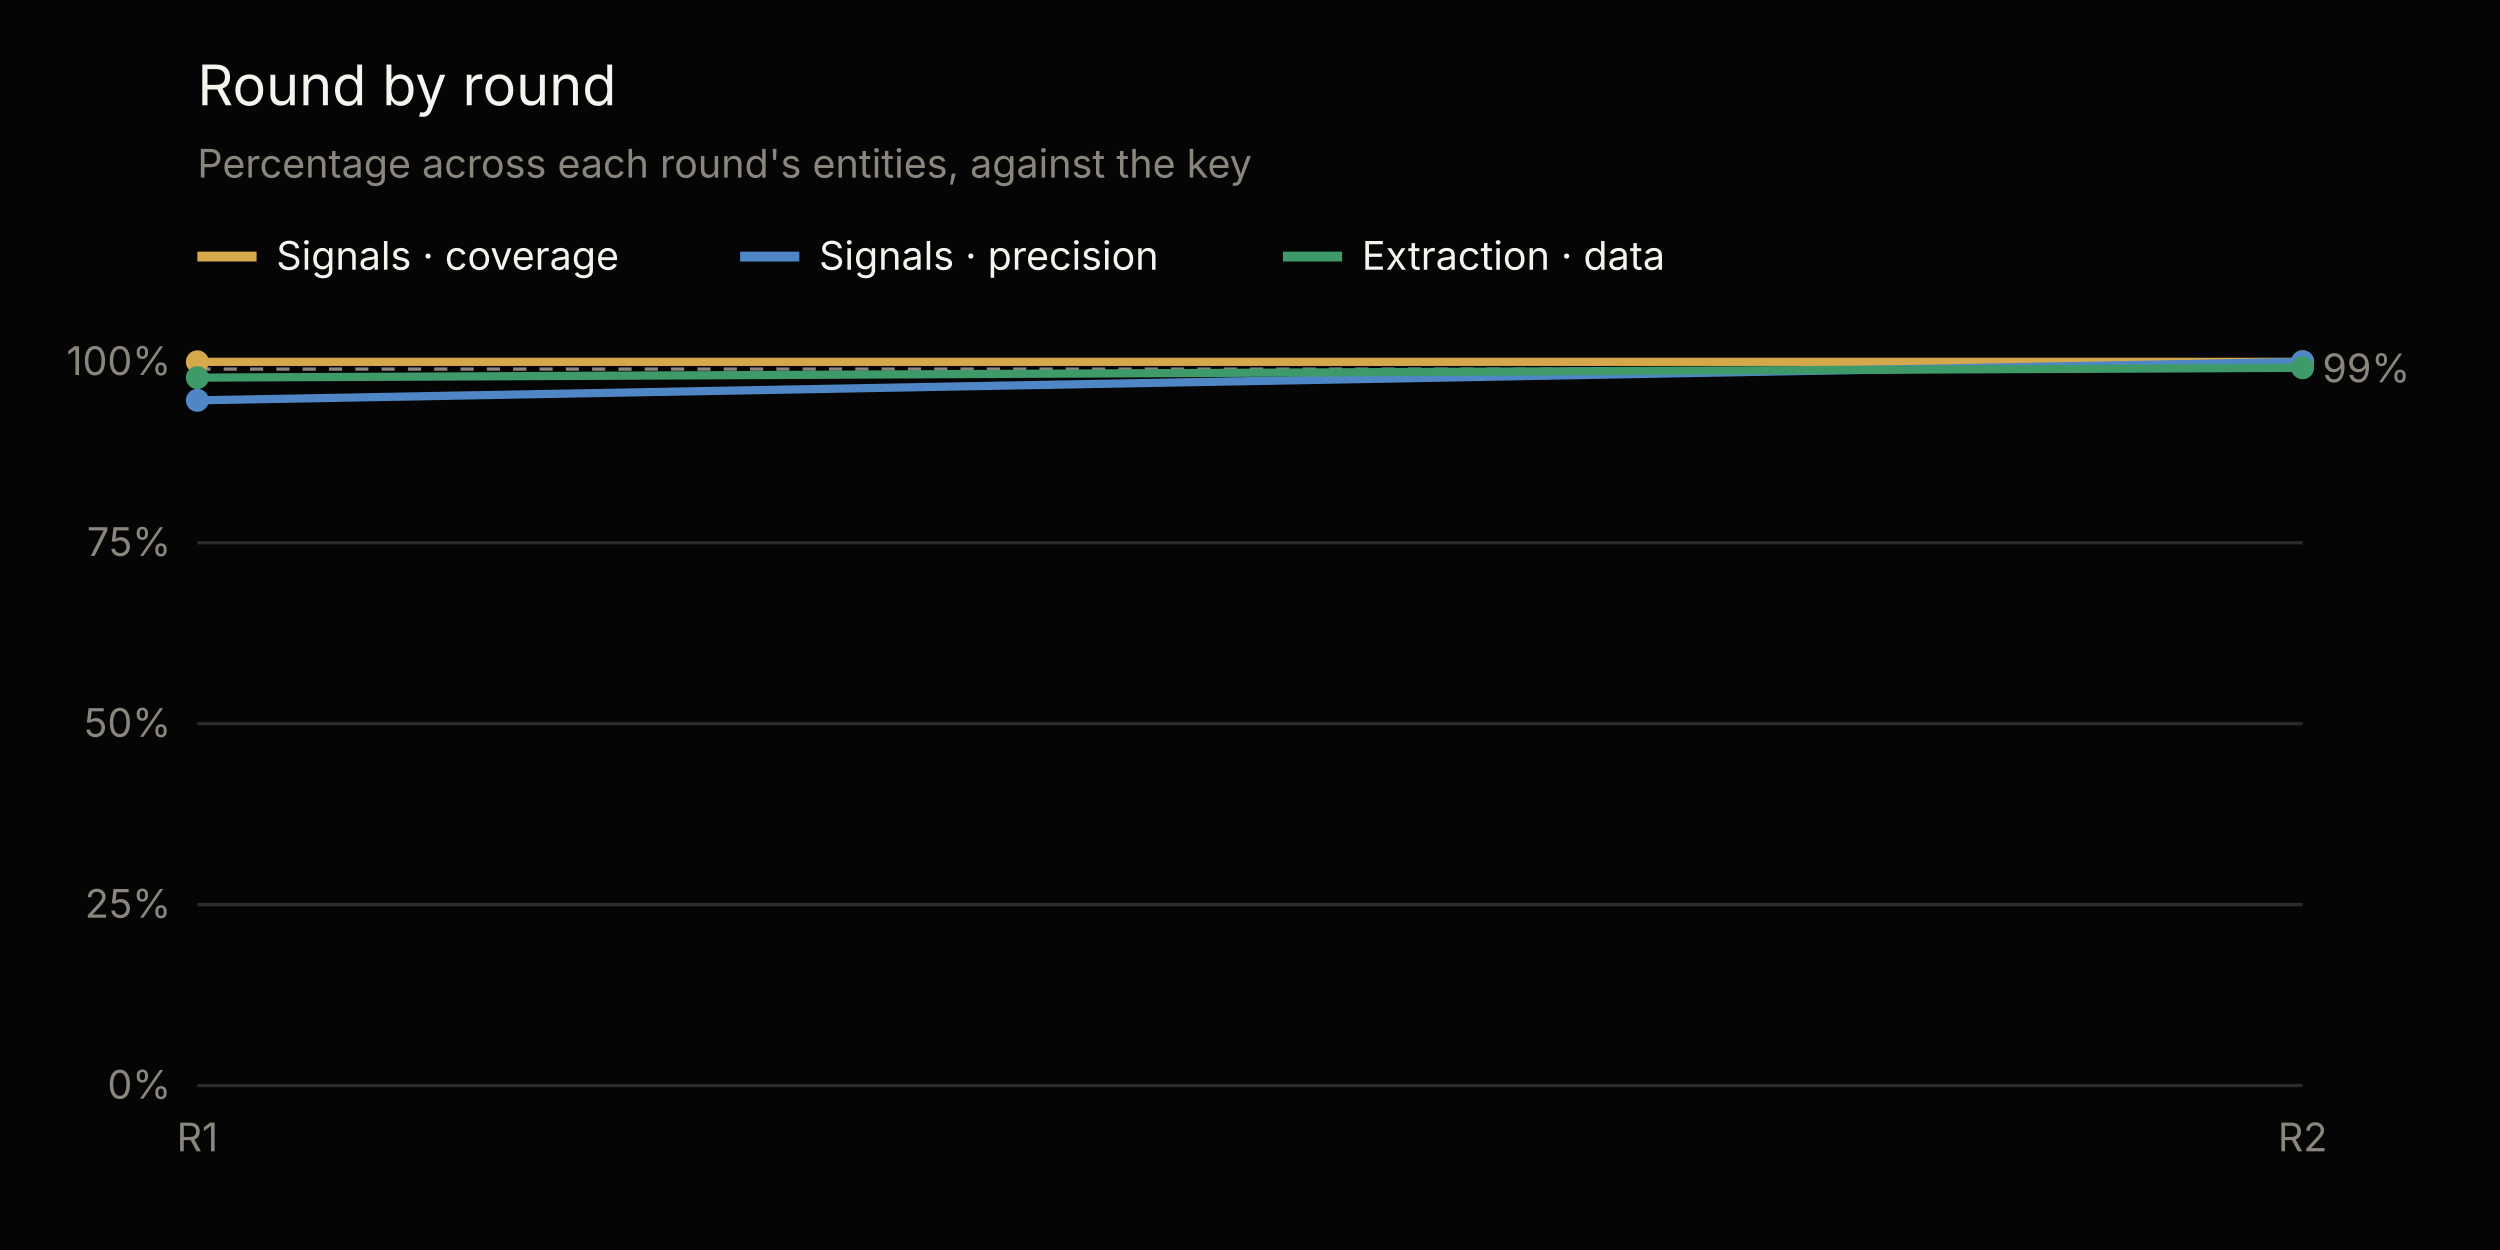
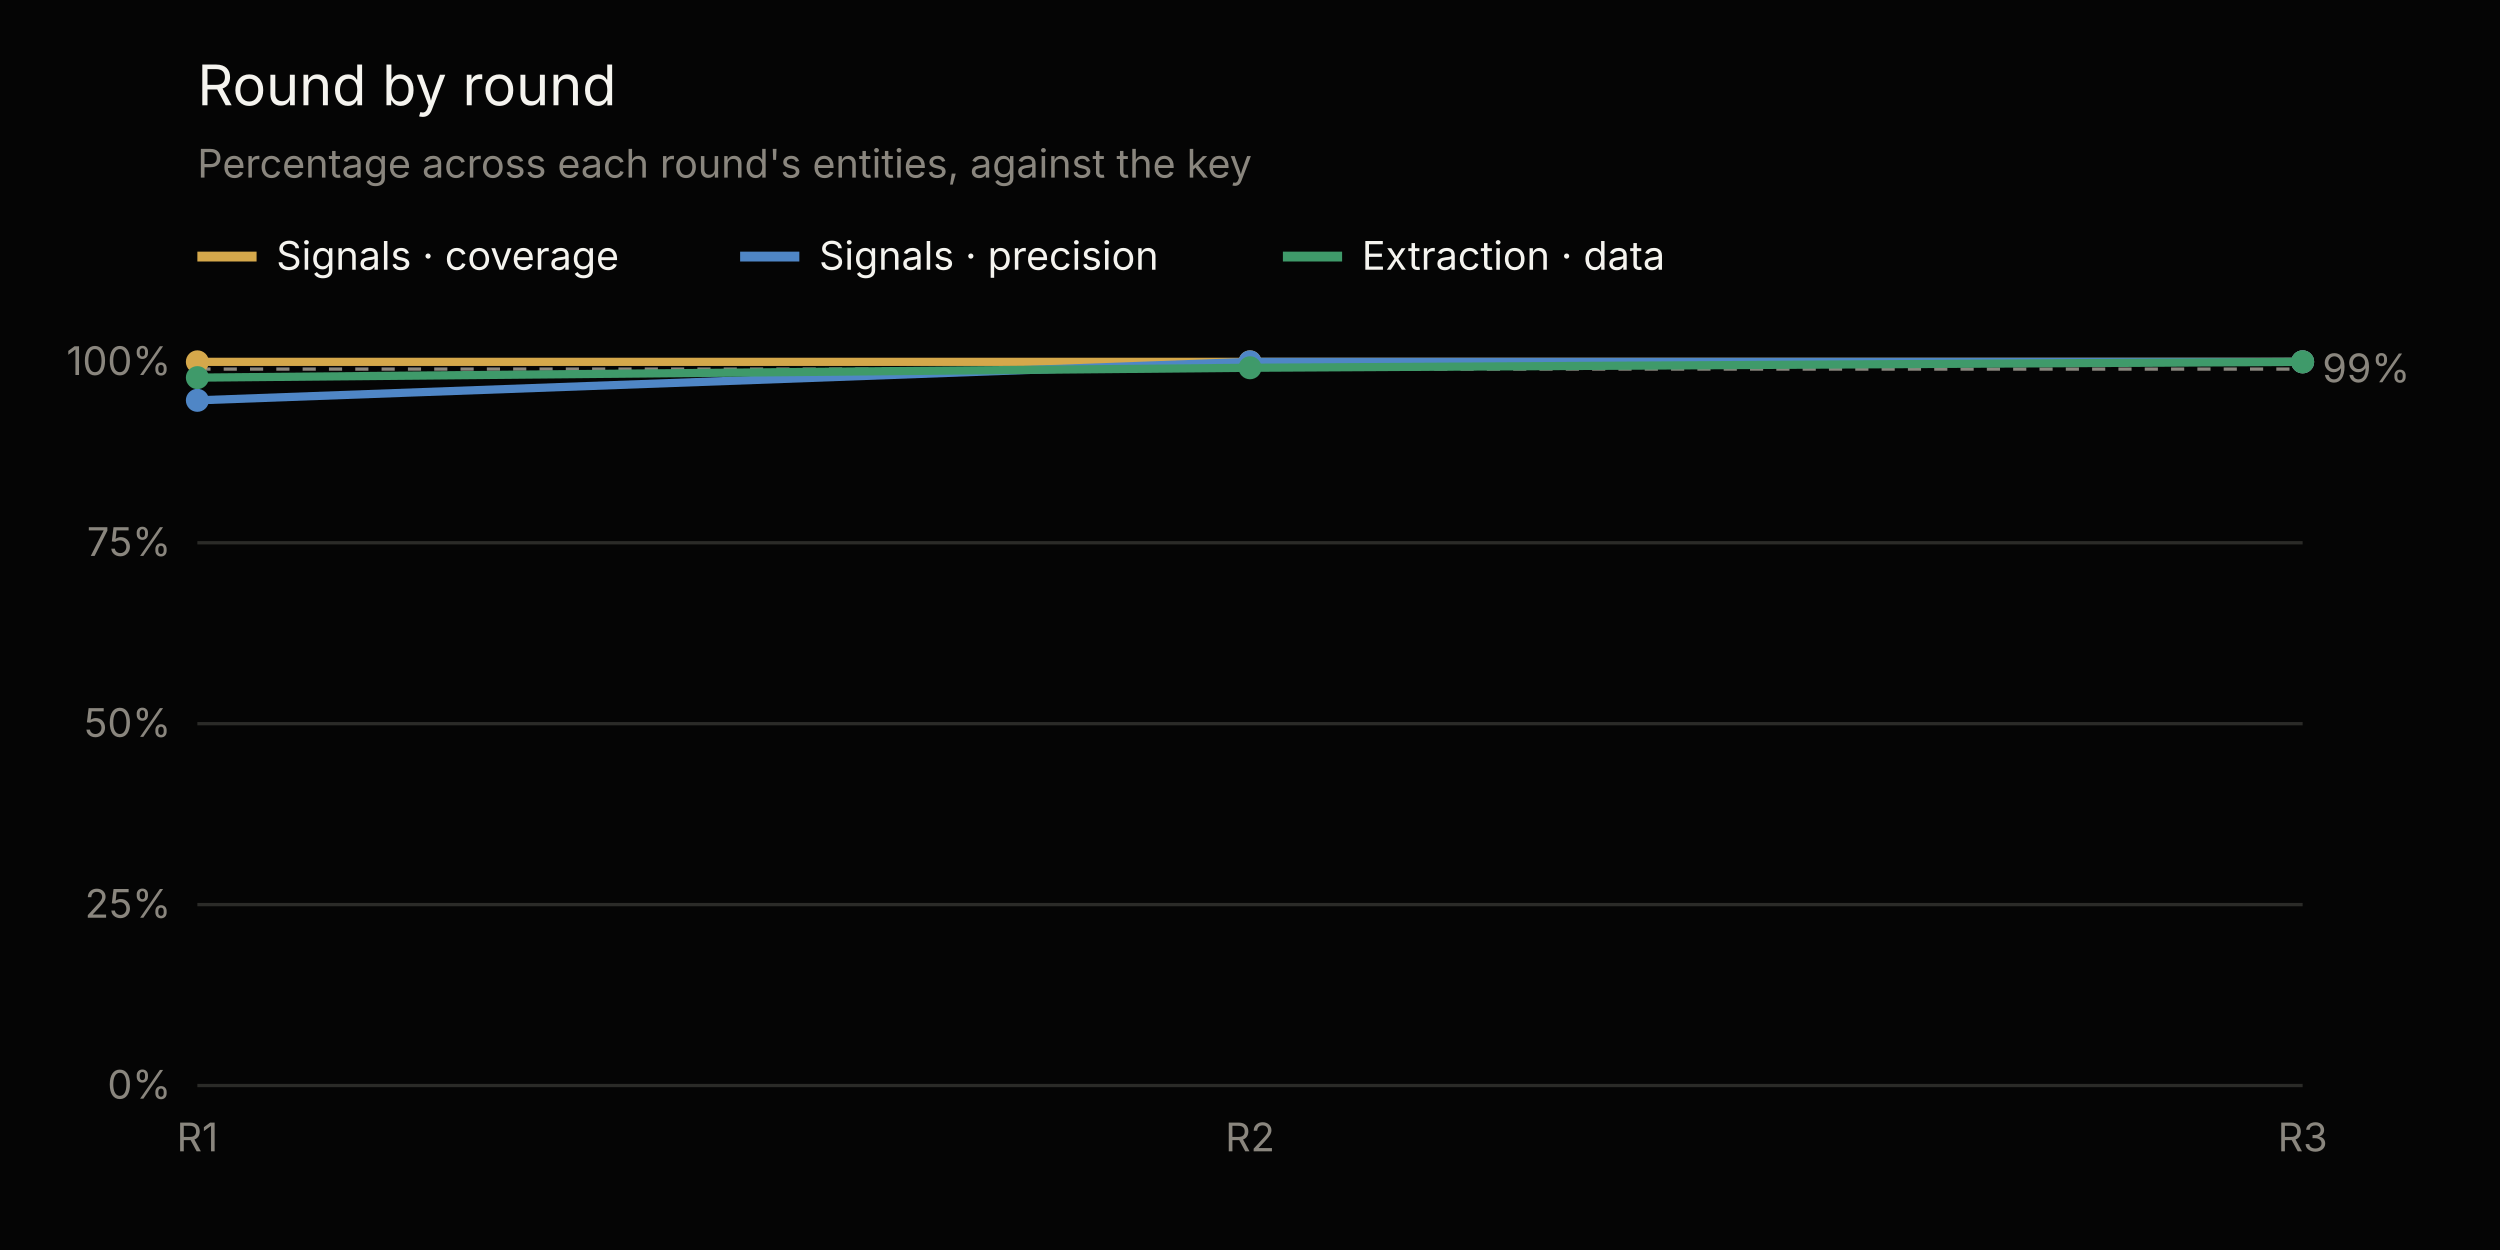
<svg xmlns="http://www.w3.org/2000/svg" viewBox="0 0 760 380" font-family="Inter, Arial, sans-serif" font-size="12">
  <rect width="760" height="380" fill="#050505" />
  <text x="60" y="32" font-size="17" fill="#f5f4ef">Round by round</text>
  <text x="60" y="54" fill="#8a867e">Percentage across each round's entities, against the key</text>
  <line x1="60" x2="78" y1="78" y2="78" stroke="#d5a84b" stroke-width="3" />
  <text x="84" y="82" fill="#f5f4ef">Signals · coverage</text>
  <line x1="225" x2="243" y1="78" y2="78" stroke="#4f86c6" stroke-width="3" />
  <text x="249" y="82" fill="#f5f4ef">Signals · precision</text>
  <line x1="390" x2="408" y1="78" y2="78" stroke="#3f9a6a" stroke-width="3" />
  <text x="414" y="82" fill="#f5f4ef">Extraction · data</text>
  <line x1="60" x2="700" y1="330.0" y2="330.0" stroke="#2b2b28" />
  <text x="52" y="334.0" text-anchor="end" fill="#8a867e">0%</text>
  <line x1="60" x2="700" y1="275.0" y2="275.0" stroke="#2b2b28" />
  <text x="52" y="279.0" text-anchor="end" fill="#8a867e">25%</text>
  <line x1="60" x2="700" y1="220.0" y2="220.0" stroke="#2b2b28" />
  <text x="52" y="224.0" text-anchor="end" fill="#8a867e">50%</text>
  <line x1="60" x2="700" y1="165.0" y2="165.0" stroke="#2b2b28" />
  <text x="52" y="169.0" text-anchor="end" fill="#8a867e">75%</text>
  <line x1="60" x2="700" y1="110.0" y2="110.0" stroke="#2b2b28" />
  <text x="52" y="114.0" text-anchor="end" fill="#8a867e">100%</text>
  <line x1="60" x2="700" y1="112.2" y2="112.2" stroke="#8a867e" stroke-dasharray="4 4" />
  <text x="706" y="116.2" fill="#8a867e">99%</text>
  <text x="60.0" y="350" text-anchor="middle" fill="#8a867e">R1</text>
-   <text x="700.0" y="350" text-anchor="middle" fill="#8a867e">R2</text>
-   <path d="M60.0,110.0 L700.0,110.0" fill="none" stroke="#d5a84b" stroke-width="2.5" />
+   <text x="380.0" y="350" text-anchor="middle" fill="#8a867e">R2</text>
+   <text x="700.0" y="350" text-anchor="middle" fill="#8a867e">R3</text>
+   <path d="M60.0,110.0 L380.0,110.0 L700.0,110.0" fill="none" stroke="#d5a84b" stroke-width="2.5" />
  <circle cx="60.0" cy="110.0" r="3.5" fill="#d5a84b" />
+   <circle cx="380.0" cy="110.0" r="3.5" fill="#d5a84b" />
  <circle cx="700.0" cy="110.0" r="3.5" fill="#d5a84b" />
-   <path d="M60.0,121.7 L700.0,110.0" fill="none" stroke="#4f86c6" stroke-width="2.5" />
+   <path d="M60.0,121.7 L380.0,110.0 L700.0,110.0" fill="none" stroke="#4f86c6" stroke-width="2.5" />
  <circle cx="60.0" cy="121.7" r="3.5" fill="#4f86c6" />
+   <circle cx="380.0" cy="110.0" r="3.5" fill="#4f86c6" />
  <circle cx="700.0" cy="110.0" r="3.5" fill="#4f86c6" />
-   <path d="M60.0,114.8 L700.0,111.8" fill="none" stroke="#3f9a6a" stroke-width="2.5" />
+   <path d="M60.0,114.8 L380.0,111.8 L700.0,110.0" fill="none" stroke="#3f9a6a" stroke-width="2.5" />
  <circle cx="60.0" cy="114.8" r="3.5" fill="#3f9a6a" />
-   <circle cx="700.0" cy="111.8" r="3.5" fill="#3f9a6a" />
+   <circle cx="380.0" cy="111.8" r="3.5" fill="#3f9a6a" />
+   <circle cx="700.0" cy="110.0" r="3.5" fill="#3f9a6a" />
</svg>
